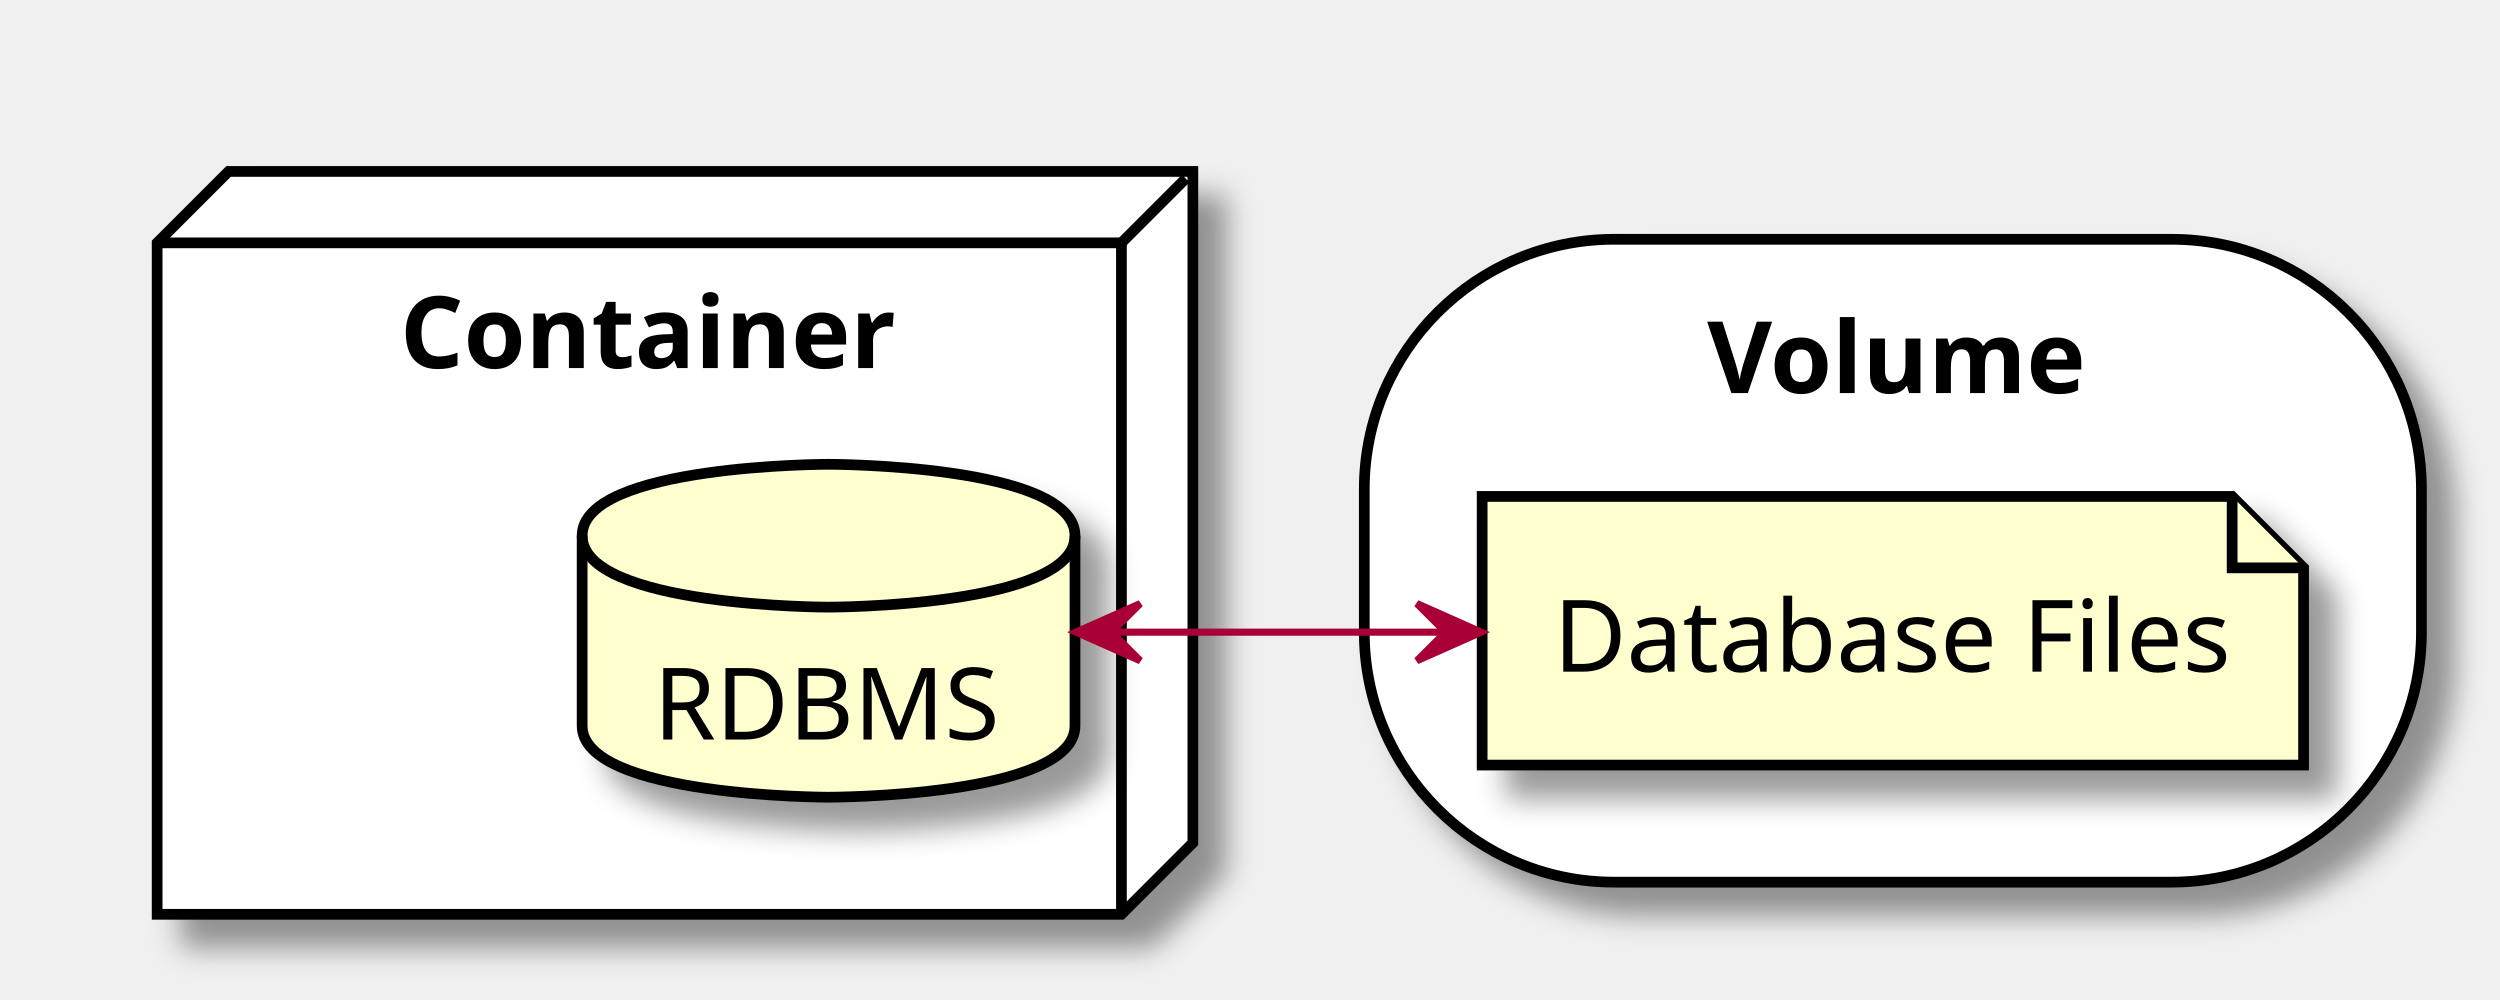
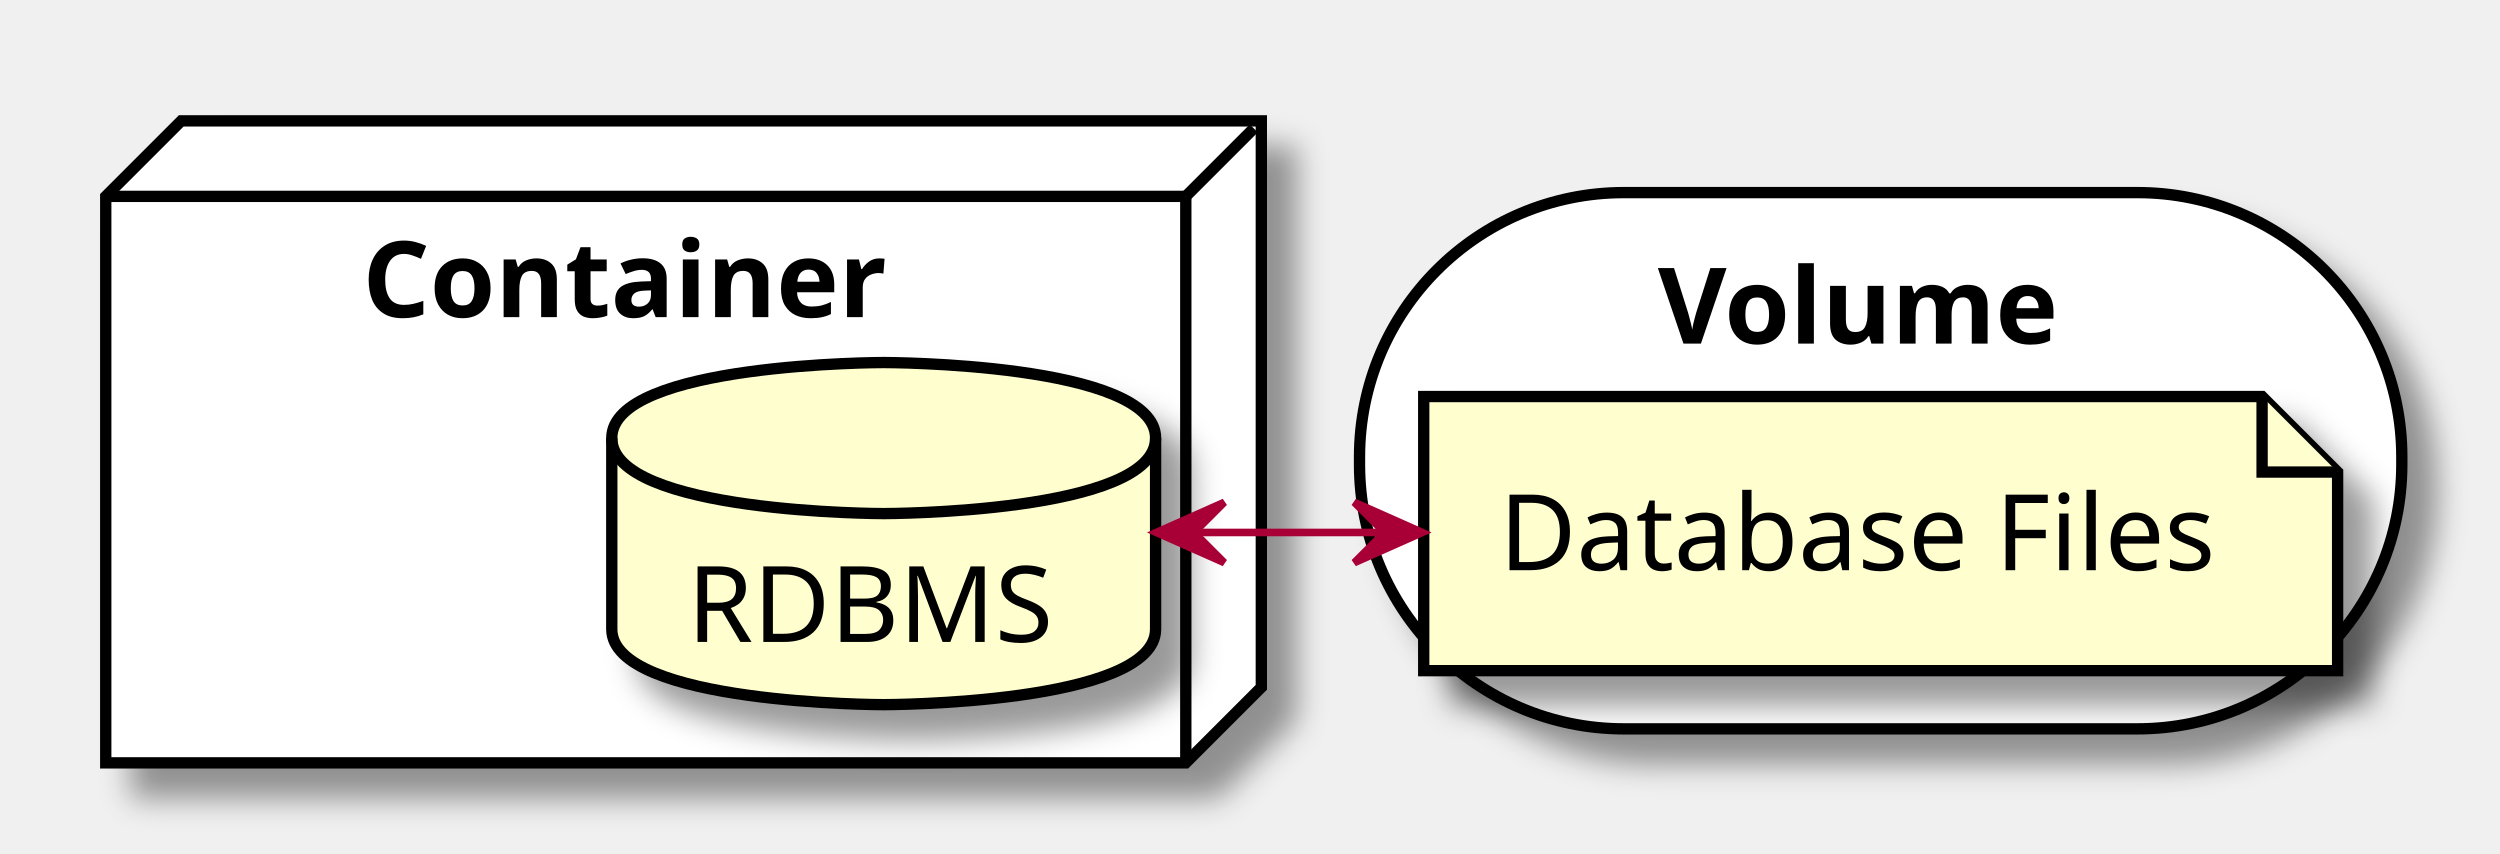
- <svg xmlns="http://www.w3.org/2000/svg" contentScriptType="application/ecmascript" contentStyleType="text/css" height="140px" preserveAspectRatio="none" style="width:350px;height:140px;" version="1.1" viewBox="0 0 350 140" width="350px" zoomAndPan="magnify">
+ <svg xmlns="http://www.w3.org/2000/svg" contentScriptType="application/ecmascript" contentStyleType="text/css" height="113px" preserveAspectRatio="none" style="width:331px;height:113px;" version="1.1" viewBox="0 0 331 113" width="331px" zoomAndPan="magnify">
  <defs>
    <filter height="300%" id="fxw2ikuk0o1qx" width="300%" x="-1" y="-1">
      <feGaussianBlur result="blurOut" stdDeviation="2.0" />
      <feColorMatrix in="blurOut" result="blurOut2" type="matrix" values="0 0 0 0 0 0 0 0 0 0 0 0 0 0 0 0 0 0 .4 0" />
      <feOffset dx="4.0" dy="4.0" in="blurOut2" result="blurOut3" />
      <feBlend in="SourceGraphic" in2="blurOut3" mode="normal" />
    </filter>
  </defs>
  <g>
-     <rect fill="#FFFFFF" filter="url(#fxw2ikuk0o1qx)" height="90" rx="35" ry="35" style="stroke: #000000; stroke-width: 1.5;" width="148" x="191" y="33.5" />
-     <text fill="#000000" font-family="sans-serif" font-size="14" font-weight="bold" lengthAdjust="spacingAndGlyphs" textLength="52" x="239" y="55.033">Volume</text>
-     <polygon fill="#FFFFFF" filter="url(#fxw2ikuk0o1qx)" points="22,34,32,24,167,24,167,118,157,128,22,128,22,34" style="stroke: #000000; stroke-width: 1.5;" />
-     <line style="stroke: #000000; stroke-width: 1.5;" x1="157" x2="166" y1="34" y2="25" />
-     <line style="stroke: #000000; stroke-width: 1.5;" x1="22" x2="157" y1="34" y2="34" />
-     <line style="stroke: #000000; stroke-width: 1.5;" x1="157" x2="157" y1="34" y2="128" />
-     <text fill="#000000" font-family="sans-serif" font-size="14" font-weight="bold" lengthAdjust="spacingAndGlyphs" textLength="69" x="56" y="51.533">Container</text>
-     <polygon fill="#FEFECE" filter="url(#fxw2ikuk0o1qx)" points="207.5,69.5,207.5,107.109,322.5,107.109,322.5,79.5,312.5,69.5,207.5,69.5" style="stroke: #000000; stroke-width: 1.5;" />
-     <path d="M312.5,69.5 L312.5,79.5 L322.5,79.5 " fill="#FEFECE" style="stroke: #000000; stroke-width: 1.5;" />
-     <text fill="#000000" font-family="sans-serif" font-size="14" lengthAdjust="spacingAndGlyphs" textLength="95" x="217.5" y="94.033">Database Files</text>
-     <path d="M81.5,75 C81.5,65 116,65 116,65 C116,65 150.5,65 150.5,75 L150.5,101.609 C150.5,111.609 116,111.609 116,111.609 C116,111.609 81.5,111.609 81.5,101.609 L81.5,75 " fill="#FEFECE" filter="url(#fxw2ikuk0o1qx)" style="stroke: #000000; stroke-width: 1.5;" />
-     <path d="M81.5,75 C81.5,85 116,85 116,85 C116,85 150.5,85 150.5,75 " fill="none" style="stroke: #000000; stroke-width: 1.5;" />
-     <text fill="#000000" font-family="sans-serif" font-size="14" lengthAdjust="spacingAndGlyphs" textLength="49" x="91.5" y="103.533">RDBMS</text>
-     <path d="M155.95,88.5 C171.349,88.5 186.748,88.5 202.146,88.5 " fill="none" id="RDBMS-dbfiles" style="stroke: #A80036; stroke-width: 1.0;" />
-     <polygon fill="#A80036" points="207.369,88.5,198.369,84.5,202.369,88.5,198.369,92.5,207.369,88.5" style="stroke: #A80036; stroke-width: 1.0;" />
-     <polygon fill="#A80036" points="150.631,88.5,159.631,92.5,155.631,88.5,159.631,84.5,150.631,88.5" style="stroke: #A80036; stroke-width: 1.0;" />
+     <rect fill="#FFFFFF" filter="url(#fxw2ikuk0o1qx)" height="71" rx="35" ry="35" style="stroke: #000000; stroke-width: 1.5;" width="138" x="180" y="25.5" />
+     <text fill="#000000" font-family="sans-serif" font-size="14" font-weight="bold" lengthAdjust="spacingAndGlyphs" textLength="59" x="219.5" y="45.495">Volume</text>
+     <polygon fill="#FFFFFF" filter="url(#fxw2ikuk0o1qx)" points="14,26,24,16,167,16,167,91,157,101,14,101,14,26" style="stroke: #000000; stroke-width: 1.5;" />
+     <line style="stroke: #000000; stroke-width: 1.5;" x1="157" x2="166" y1="26" y2="17" />
+     <line style="stroke: #000000; stroke-width: 1.5;" x1="14" x2="157" y1="26" y2="26" />
+     <line style="stroke: #000000; stroke-width: 1.5;" x1="157" x2="157" y1="26" y2="101" />
+     <text fill="#000000" font-family="sans-serif" font-size="14" font-weight="bold" lengthAdjust="spacingAndGlyphs" textLength="77" x="48" y="41.995">Container</text>
+     <polygon fill="#FEFECE" filter="url(#fxw2ikuk0o1qx)" points="188.5,52.5,188.5,88.797,309.5,88.797,309.5,62.5,299.5,52.5,188.5,52.5" style="stroke: #000000; stroke-width: 1.5;" />
+     <path d="M299.5,52.5 L299.5,62.5 L309.5,62.5 " fill="#FEFECE" style="stroke: #000000; stroke-width: 1.5;" />
+     <text fill="#000000" font-family="sans-serif" font-size="14" lengthAdjust="spacingAndGlyphs" textLength="101" x="198.5" y="75.495">Database Files</text>
+     <path d="M81,58 C81,48 117,48 117,48 C117,48 153,48 153,58 L153,83.297 C153,93.297 117,93.297 117,93.297 C117,93.297 81,93.297 81,83.297 L81,58 " fill="#FEFECE" filter="url(#fxw2ikuk0o1qx)" style="stroke: #000000; stroke-width: 1.5;" />
+     <path d="M81,58 C81,68 117,68 117,68 C117,68 153,68 153,58 " fill="none" style="stroke: #000000; stroke-width: 1.5;" />
+     <text fill="#000000" font-family="sans-serif" font-size="14" lengthAdjust="spacingAndGlyphs" textLength="52" x="91" y="84.995">RDBMS</text>
+     <path d="M158.321,70.5 C166.599,70.5 174.877,70.5 183.155,70.5 " fill="none" id="RDBMS-dbfiles" style="stroke: #A80036; stroke-width: 1.0;" />
+     <polygon fill="#A80036" points="188.309,70.5,179.309,66.5,183.309,70.5,179.309,74.5,188.309,70.5" style="stroke: #A80036; stroke-width: 1.0;" />
+     <polygon fill="#A80036" points="153.094,70.5,162.094,74.5,158.094,70.5,162.094,66.5,153.094,70.5" style="stroke: #A80036; stroke-width: 1.0;" />
  </g>
</svg>
